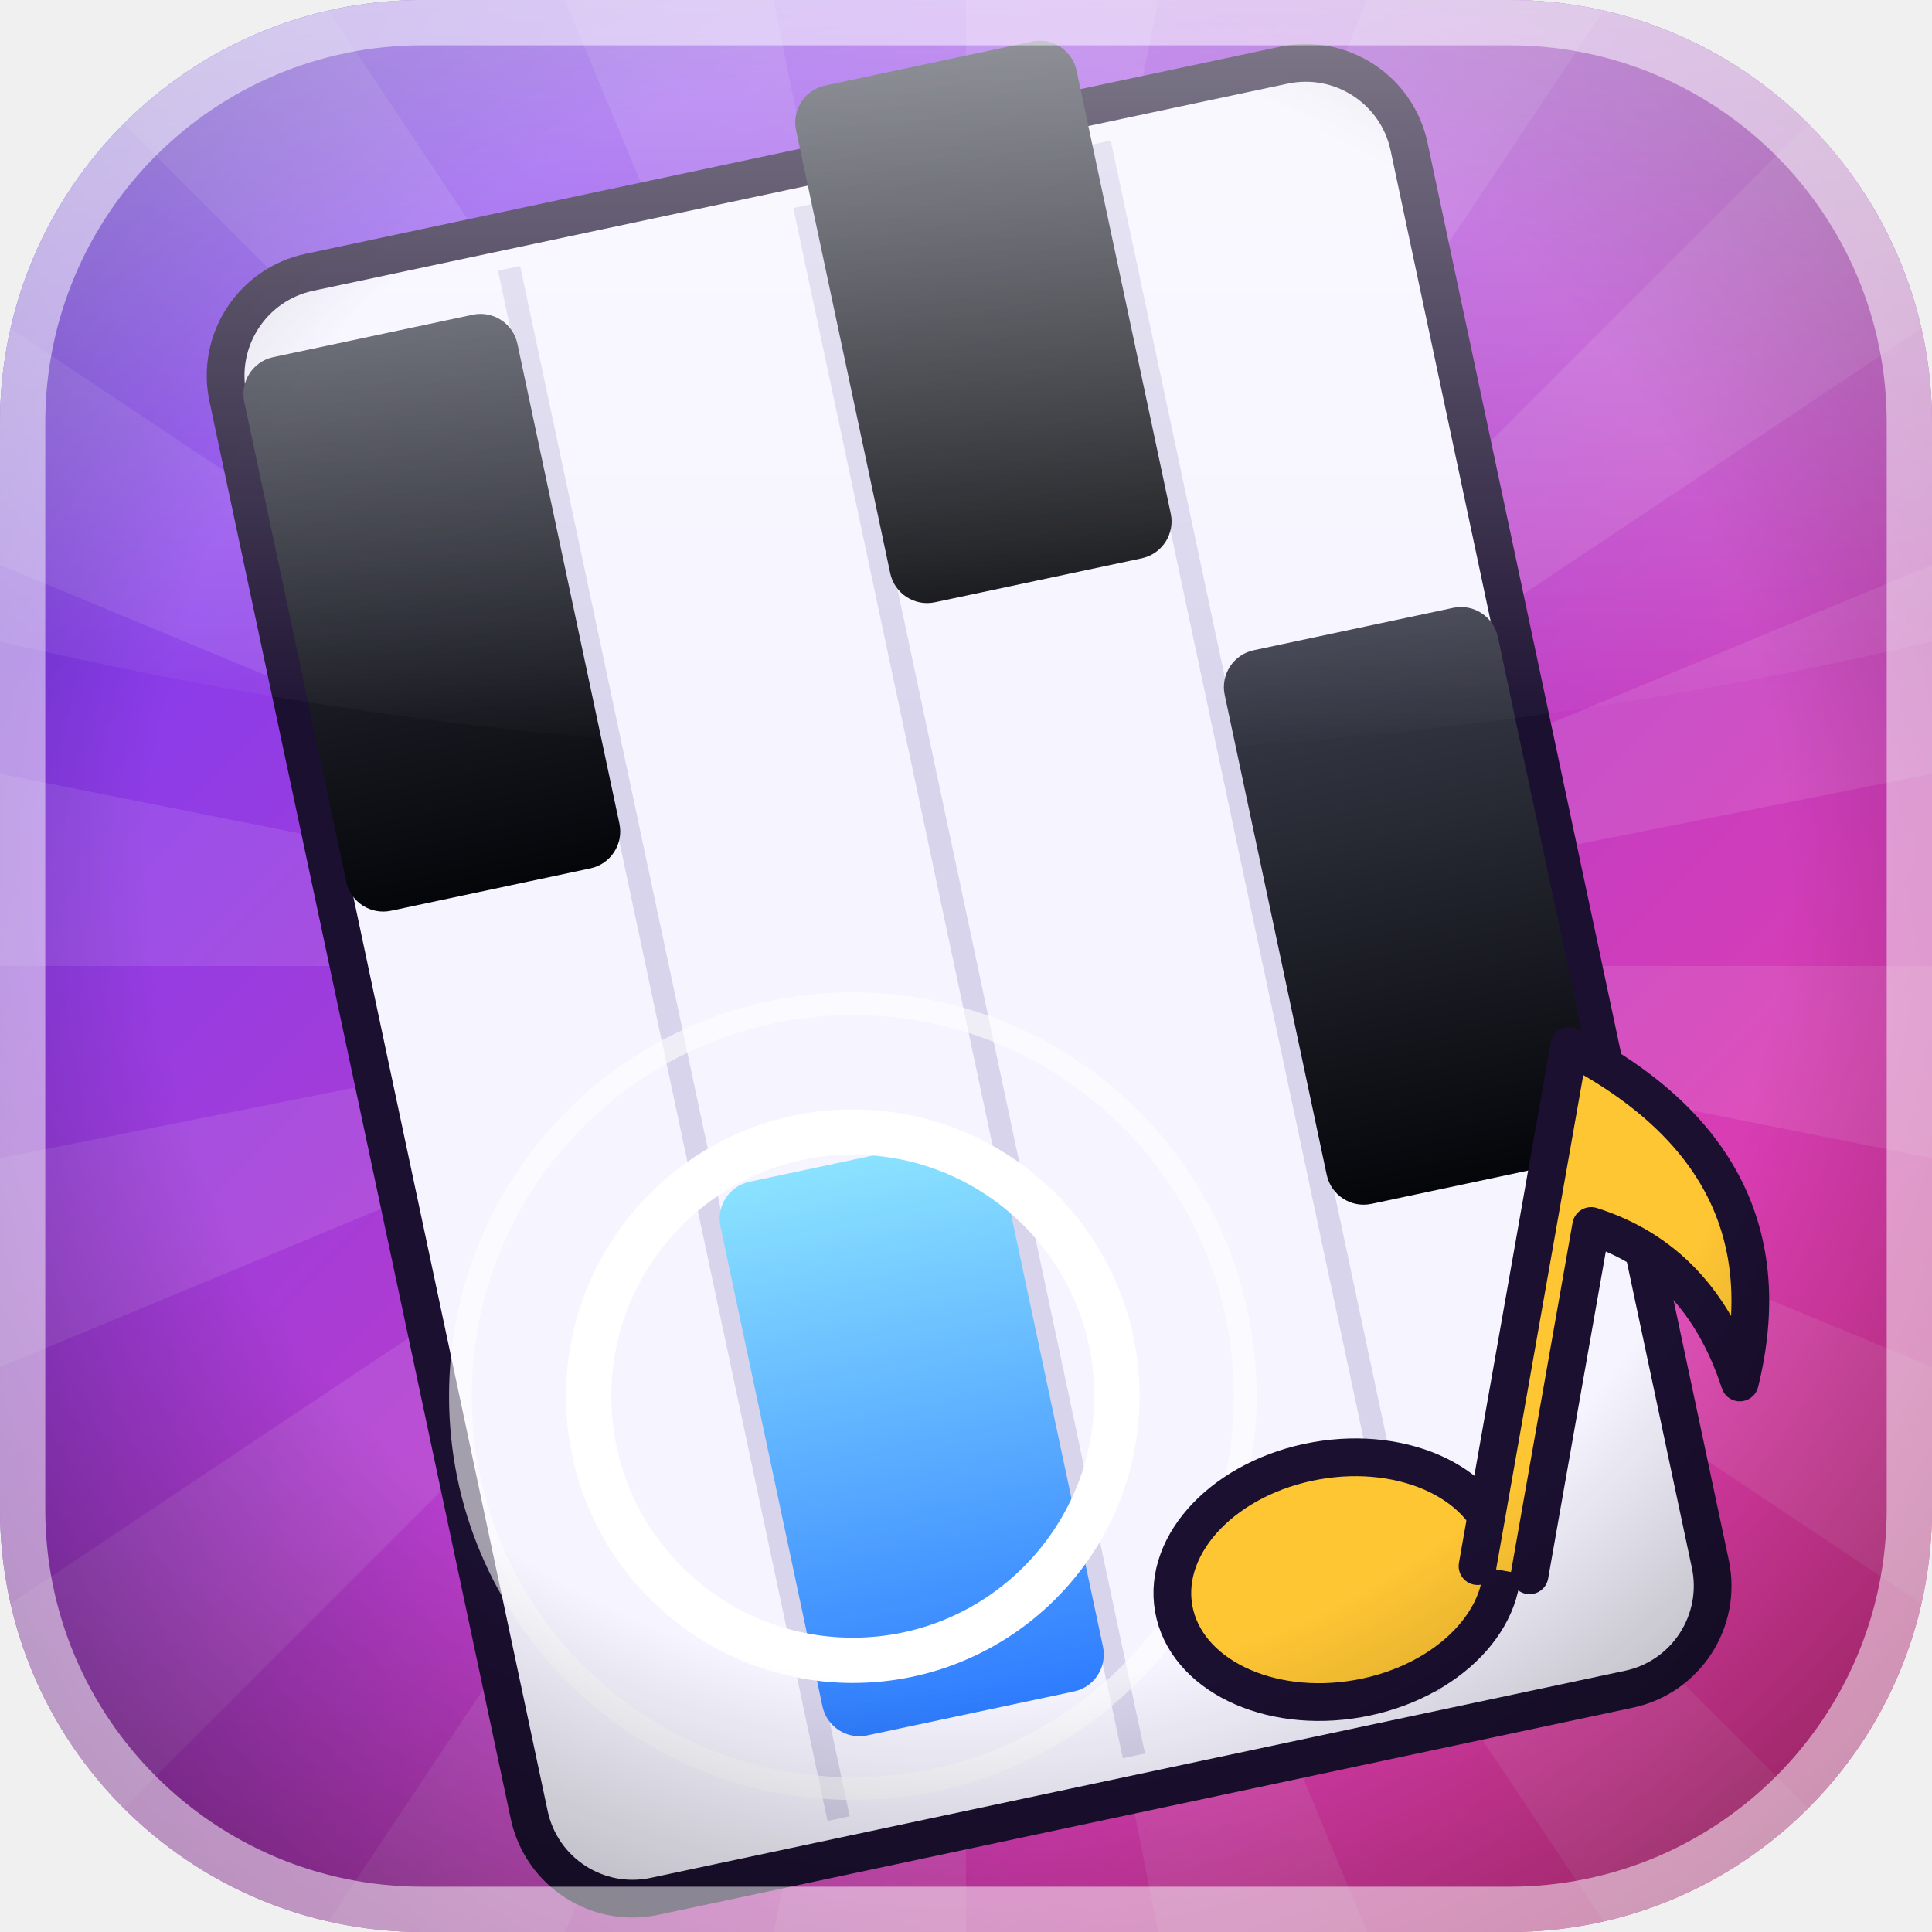
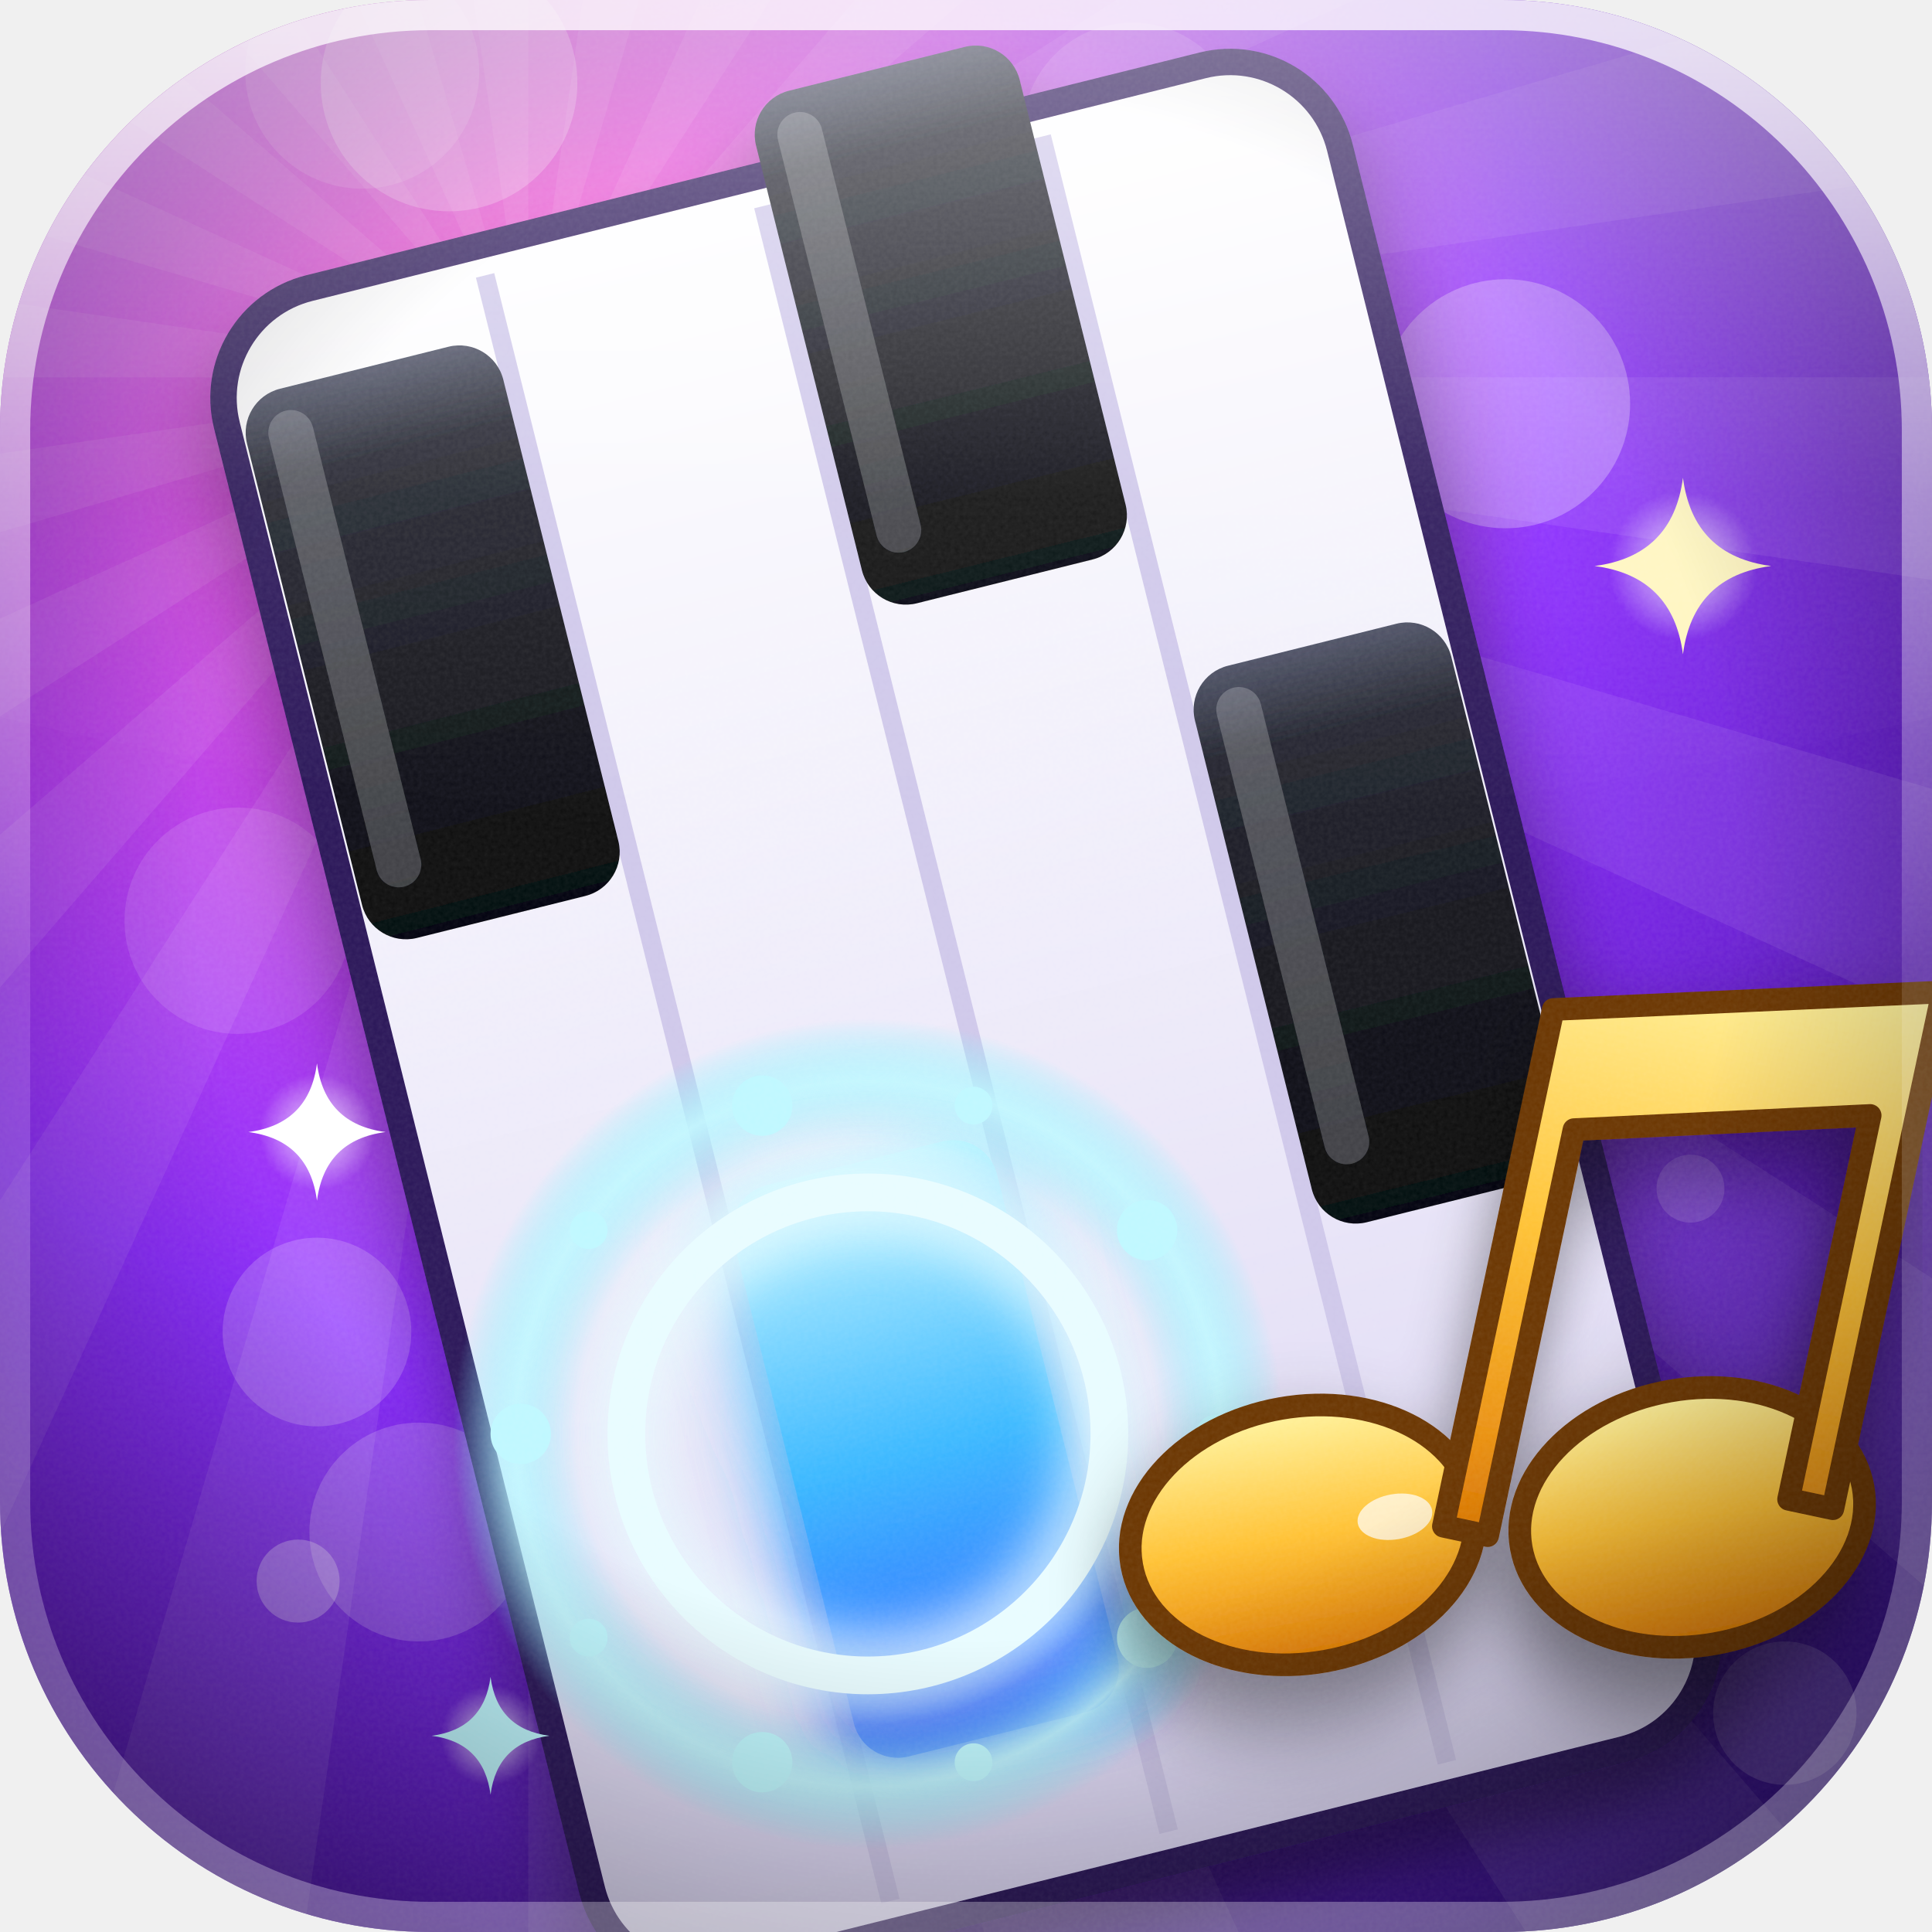
<svg xmlns="http://www.w3.org/2000/svg" viewBox="0 0 512 512">
  <defs>
    <clipPath id="sq">
-       <rect width="512" height="512" rx="112" />
+       <rect width="512" height="512" rx="114" />
    </clipPath>
+     <filter id="sh" x="-30%" y="-30%" width="160%" height="160%">
+       <feDropShadow dx="0" dy="12" stdDeviation="10" flood-color="#000" flood-opacity=".45" />
+     </filter>
+     <filter id="sh2" x="-30%" y="-30%" width="160%" height="160%">
+       <feDropShadow dx="0" dy="5" stdDeviation="4" flood-color="#000" flood-opacity=".35" />
+     </filter>
+     <filter id="glow" x="-80%" y="-80%" width="260%" height="260%">
+       <feGaussianBlur stdDeviation="9" result="b" />
+       <feMerge>
+         <feMergeNode in="b" />
+         <feMergeNode in="b" />
+         <feMergeNode in="SourceGraphic" />
+       </feMerge>
+     </filter>
+     <filter id="blur" x="-50%" y="-50%" width="200%" height="200%">
+       <feGaussianBlur stdDeviation="14" />
+     </filter>
+     <filter id="blur4" x="-50%" y="-50%" width="200%" height="200%">
+       <feGaussianBlur stdDeviation="4" />
+     </filter>
+     <filter id="grain" x="0" y="0" width="100%" height="100%">
+       <feTurbulence type="fractalNoise" baseFrequency=".85" numOctaves="2" seed="7" />
+       <feColorMatrix values="0 0 0 0 1  0 0 0 0 1  0 0 0 0 1  0 0 0 .07 0" />
+     </filter>
    <linearGradient id="gloss" x1="0" y1="0" x2="0" y2="1">
-       <stop offset="0" stop-color="#fff" stop-opacity=".45" />
+       <stop offset="0" stop-color="#fff" stop-opacity=".42" />
+       <stop offset=".6" stop-color="#fff" stop-opacity=".06" />
      <stop offset="1" stop-color="#fff" stop-opacity="0" />
    </linearGradient>
-     <radialGradient id="vig" cx="50%" cy="45%" r="70%">
-       <stop offset=".6" stop-color="#000" stop-opacity="0" />
-       <stop offset="1" stop-color="#000" stop-opacity=".45" />
+     <radialGradient id="vig" cx=".5" cy=".45" r=".72">
+       <stop offset=".55" stop-color="#000" stop-opacity="0" />
+       <stop offset="1" stop-color="#000" stop-opacity=".5" />
    </radialGradient>
-     <linearGradient id="bg" x1="0" y1="0" x2="1" y2="1">
-       <stop offset="0" stop-color="#6a3cff" />
-       <stop offset="1" stop-color="#ff3d9a" />
+     <linearGradient id="rim" x1="0" y1="0" x2="0" y2="1">
+       <stop offset="0" stop-color="#fff" stop-opacity=".75" />
+       <stop offset=".5" stop-color="#fff" stop-opacity=".12" />
+       <stop offset="1" stop-color="#fff" stop-opacity=".3" />
+     </linearGradient>
+     <radialGradient id="spark">
+       <stop offset="0" stop-color="#fff" />
+       <stop offset=".3" stop-color="#fff" stop-opacity=".8" />
+       <stop offset="1" stop-color="#fff" stop-opacity="0" />
+     </radialGradient>
+     <radialGradient id="bg" cx="0.3" cy="0.2" r="1">
+       <stop offset="0" stop-color="#ff5ac8" />
+       <stop offset="0.5" stop-color="#8a2aff" />
+       <stop offset="1" stop-color="#2a0a7a" />
+     </radialGradient>
+     <linearGradient id="board" x1="0" y1="0" x2="0" y2="1">
+       <stop offset="0" stop-color="#ffffff" />
+       <stop offset="1" stop-color="#dcd6f4" />
    </linearGradient>
    <linearGradient id="tile" x1="0" y1="0" x2="0" y2="1">
-       <stop offset="0" stop-color="#3a3d4a" />
+       <stop offset="0" stop-color="#4a4e62" />
+       <stop offset="0.15" stop-color="#22242e" />
      <stop offset="1" stop-color="#05060a" />
    </linearGradient>
    <linearGradient id="hit" x1="0" y1="0" x2="0" y2="1">
-       <stop offset="0" stop-color="#8ae2ff" />
-       <stop offset="1" stop-color="#2f7dff" />
+       <stop offset="0" stop-color="#c0f4ff" />
+       <stop offset="0.5" stop-color="#3ab8ff" />
+       <stop offset="1" stop-color="#2a5aff" />
+     </linearGradient>
+     <radialGradient id="ring" cx="0.5" cy="0.5" r="0.5">
+       <stop offset="0" stop-color="#7af0ff" stop-opacity="0" />
+       <stop offset="0.7" stop-color="#7af0ff" stop-opacity="0" />
+       <stop offset="0.85" stop-color="#bff8ff" stop-opacity="0.9" />
+       <stop offset="1" stop-color="#7af0ff" stop-opacity="0" />
+     </radialGradient>
+     <linearGradient id="note" x1="0" y1="0" x2="0" y2="1">
+       <stop offset="0" stop-color="#fff4a0" />
+       <stop offset="0.5" stop-color="#ffc234" />
+       <stop offset="1" stop-color="#e07a00" />
    </linearGradient>
  </defs>
  <g clip-path="url(#sq)">
    <rect width="512" height="512" fill="url(#bg)" />
-     <path d="M256 256 L856 256 L844 373 Z M256 256 L810 486 L755 589 Z M256 256 L680 680 L589 755 Z M256 256 L486 810 L373 844 Z M256 256 L256 856 L139 844 Z M256 256 L26 810 L-77 755 Z M256 256 L-168 680 L-243 589 Z M256 256 L-298 486 L-332 373 Z M256 256 L-344 256 L-332 139 Z M256 256 L-298 26 L-243 -77 Z M256 256 L-168 -168 L-77 -243 Z M256 256 L26 -298 L139 -332 Z M256 256 L256 -344 L373 -332 Z M256 256 L486 -298 L589 -243 Z M256 256 L680 -168 L755 -77 Z M256 256 L810 26 L844 139 Z" fill="#ffffff" opacity="0.1" />
-     <g transform="translate(256 256) rotate(-12) translate(-256 -256)">
-       <rect x="96" y="40" width="320" height="440" rx="28" fill="#f6f4ff" stroke="#1b1030" stroke-width="10" stroke-linejoin="round" stroke-linecap="round" />
-       <g stroke="#d8d4ec" stroke-width="6">
-         <path d="M176 50 V470" />
-         <path d="M256 50 V470" />
-         <path d="M336 50 V470" />
+     <path d="M140 100 L840 100 L833 200 Z M140 100 L812 297 L777 391 Z M140 100 L729 478 L669 558 Z M140 100 L598 629 L518 689 Z M140 100 L431 737 L337 772 Z M140 100 L240 793 L140 800 Z M140 100 L40 793 L-57 772 Z M140 100 L-151 737 L-238 689 Z M140 100 L-318 629 L-389 558 Z M140 100 L-449 478 L-497 391 Z M140 100 L-532 297 L-553 200 Z M140 100 L-560 100 L-553 0 Z M140 100 L-532 -97 L-497 -191 Z M140 100 L-449 -278 L-389 -358 Z M140 100 L-318 -429 L-238 -489 Z M140 100 L-151 -537 L-57 -572 Z M140 100 L40 -593 L140 -600 Z M140 100 L240 -593 L337 -572 Z M140 100 L431 -537 L518 -489 Z M140 100 L598 -429 L669 -358 Z M140 100 L729 -278 L777 -191 Z M140 100 L812 -97 L833 0 Z" fill="#ffffff" opacity="0.08" />
+     <circle cx="84" cy="353" r="25" fill="#ffffff" opacity="0.19" />
+     <circle cx="111" cy="406" r="29" fill="#ffffff" opacity="0.19" />
+     <circle cx="259" cy="121" r="8" fill="#ffffff" opacity="0.16" />
+     <circle cx="300" cy="35" r="29" fill="#ffffff" opacity="0.13" />
+     <circle cx="119" cy="22" r="34" fill="#ffffff" opacity="0.24" />
+     <circle cx="448" cy="315" r="9" fill="#ffffff" opacity="0.15" />
+     <circle cx="255" cy="59" r="33" fill="#ffffff" opacity="0.16" />
+     <circle cx="79" cy="419" r="11" fill="#ffffff" opacity="0.28" />
+     <circle cx="232" cy="283" r="17" fill="#ffffff" opacity="0.19" />
+     <circle cx="96" cy="19" r="31" fill="#ffffff" opacity="0.13" />
+     <circle cx="399" cy="107" r="33" fill="#ffffff" opacity="0.28" />
+     <circle cx="386" cy="391" r="23" fill="#ffffff" opacity="0.24" />
+     <circle cx="63" cy="244" r="30" fill="#ffffff" opacity="0.12" />
+     <circle cx="473" cy="454" r="19" fill="#ffffff" opacity="0.16" />
+     <g transform="translate(256 270) rotate(-14) translate(-256 -270)" filter="url(#sh)">
+       <rect x="104" y="40" width="304" height="460" rx="30" fill="url(#board)" stroke="#2a1458" stroke-width="7" />
+       <g stroke="#cfc8ea" stroke-width="5">
+         <path d="M180 48 V492" />
+         <path d="M256 48 V492" />
+         <path d="M332 48 V492" />
      </g>
-       <rect x="100" y="60" width="74" height="150" rx="10" fill="url(#tile)" />
-       <rect x="258" y="20" width="76" height="140" rx="10" fill="url(#tile)" />
-       <rect x="338" y="190" width="74" height="150" rx="10" fill="url(#tile)" />
-       <rect x="178" y="300" width="76" height="150" rx="10" fill="url(#hit)" />
+       <rect x="108" y="64" width="70" height="150" rx="12" fill="url(#tile)" />
+       <rect x="258" y="20" width="72" height="140" rx="12" fill="url(#tile)" />
+       <rect x="334" y="196" width="70" height="152" rx="12" fill="url(#tile)" />
+       <g fill="#fff" opacity=".22">
+         <rect x="114" y="70" width="12" height="130" rx="6" />
+         <rect x="264" y="26" width="12" height="120" rx="6" />
+         <rect x="340" y="202" width="12" height="130" rx="6" />
+       </g>
+       <rect x="182" y="300" width="72" height="156" rx="12" fill="url(#hit)" filter="url(#glow)" />
    </g>
-     <g transform="translate(226 370)">
-       <circle r="70" fill="none" stroke="#fff" stroke-width="12" />
-       <circle r="104" fill="none" stroke="#fff" stroke-width="6" opacity=".6" />
+     <circle cx="230" cy="380" r="110" fill="url(#ring)" />
+     <circle cx="230" cy="380" r="64" fill="none" stroke="#e8fcff" stroke-width="10" filter="url(#glow)" />
+     <g fill="#bff8ff">
+       <circle cx="322" cy="380" r="5" />
+       <circle cx="304" cy="434" r="8" />
+       <circle cx="258" cy="467" r="5" />
+       <circle cx="202" cy="467" r="8" />
+       <circle cx="156" cy="434" r="5" />
+       <circle cx="138" cy="380" r="8" />
+       <circle cx="156" cy="326" r="5" />
+       <circle cx="202" cy="293" r="8" />
+       <circle cx="258" cy="293" r="5" />
+       <circle cx="304" cy="326" r="8" />
    </g>
-     <g transform="translate(370 330) rotate(10)" stroke="#1b1030" stroke-width="10" stroke-linejoin="round" stroke-linecap="round">
-       <ellipse cx="0" cy="90" rx="44" ry="32" fill="#ffc634" transform="rotate(-20 0 90)" />
-       <path d="M36 80 V-60 Q100 -40 96 20 Q80 -10 50 -14 V80" fill="#ffc634" />
+     <g transform="translate(372 300) rotate(12)" filter="url(#sh)" stroke="#6a3400" stroke-width="6" stroke-linejoin="round">
+       <ellipse cx="-4" cy="110" rx="46" ry="34" fill="url(#note)" transform="rotate(-22 -4 110)" />
+       <ellipse cx="96" cy="84" rx="46" ry="34" fill="url(#note)" transform="rotate(-22 96 84)" />
+       <path d="M32 100 V-40 L132 -66 V74 L120 74 V-30 L44 -10 V100 Z" fill="url(#note)" />
    </g>
+     <g fill="#fff" opacity=".7">
+       <ellipse cx="-14" cy="0" rx="10" ry="6" transform="translate(372 300) rotate(-10) translate(-6 100)" />
+     </g>
+     <g transform="translate(446 150) scale(0.9)">
+       <circle r="22" fill="url(#spark)" opacity=".7" />
+       <path d="M0 -26 Q3 -3 26 0 Q3 3 0 26 Q-3 3 -26 0 Q-3 -3 0 -26 Z" fill="#fff6c0" />
+     </g>
+     <g transform="translate(84 300) scale(0.7)">
+       <circle r="22" fill="url(#spark)" opacity=".7" />
+       <path d="M0 -26 Q3 -3 26 0 Q3 3 0 26 Q-3 3 -26 0 Q-3 -3 0 -26 Z" fill="#fff" />
+     </g>
+     <g transform="translate(130 460) scale(0.6)">
+       <circle r="22" fill="url(#spark)" opacity=".7" />
+       <path d="M0 -26 Q3 -3 26 0 Q3 3 0 26 Q-3 3 -26 0 Q-3 -3 0 -26 Z" fill="#bff8ff" />
+     </g>
+     <rect width="512" height="512" filter="url(#grain)" />
    <rect width="512" height="512" fill="url(#vig)" />
-     <path d="M0 0 H512 V170 Q256 230 0 170 Z" fill="url(#gloss)" />
+     <path d="M0 0 H512 V190 Q256 250 0 190 Z" fill="url(#gloss)" />
  </g>
-   <rect x="6" y="6" width="500" height="500" rx="106" fill="none" stroke="#ffffff" stroke-opacity=".5" stroke-width="12" />
+   <rect x="4" y="4" width="504" height="504" rx="110" fill="none" stroke="url(#rim)" stroke-width="8" />
</svg>
